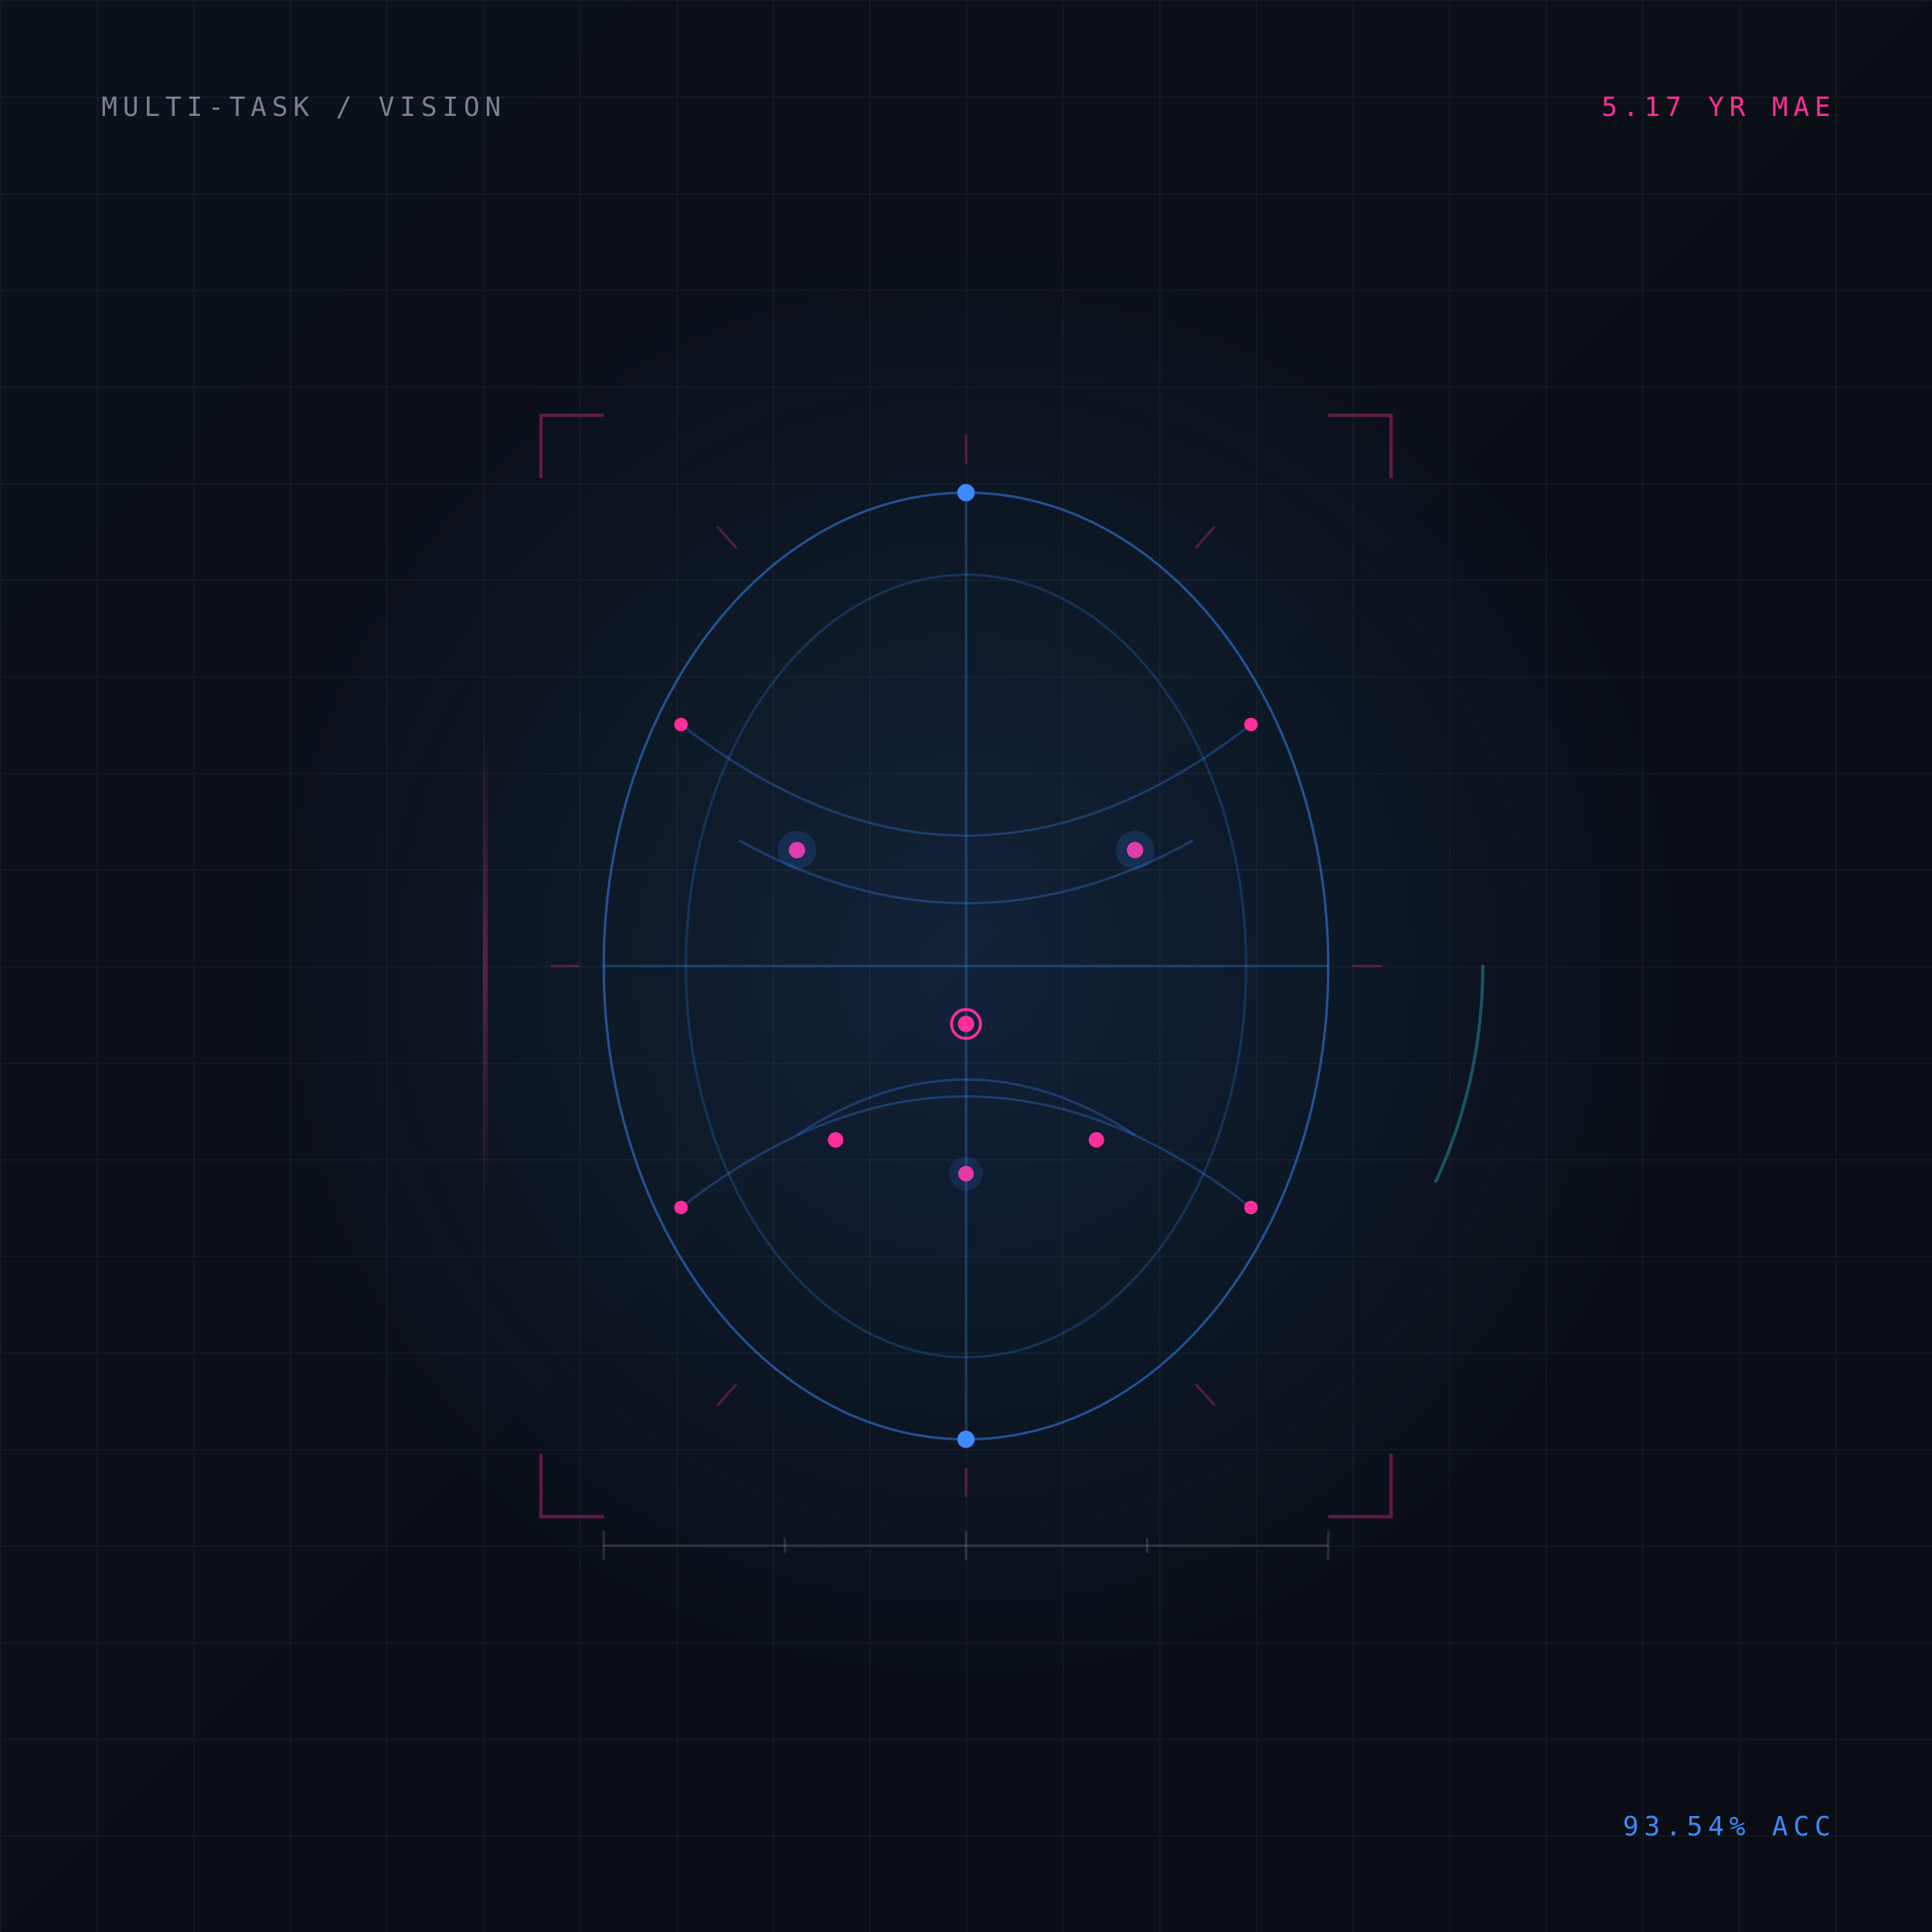
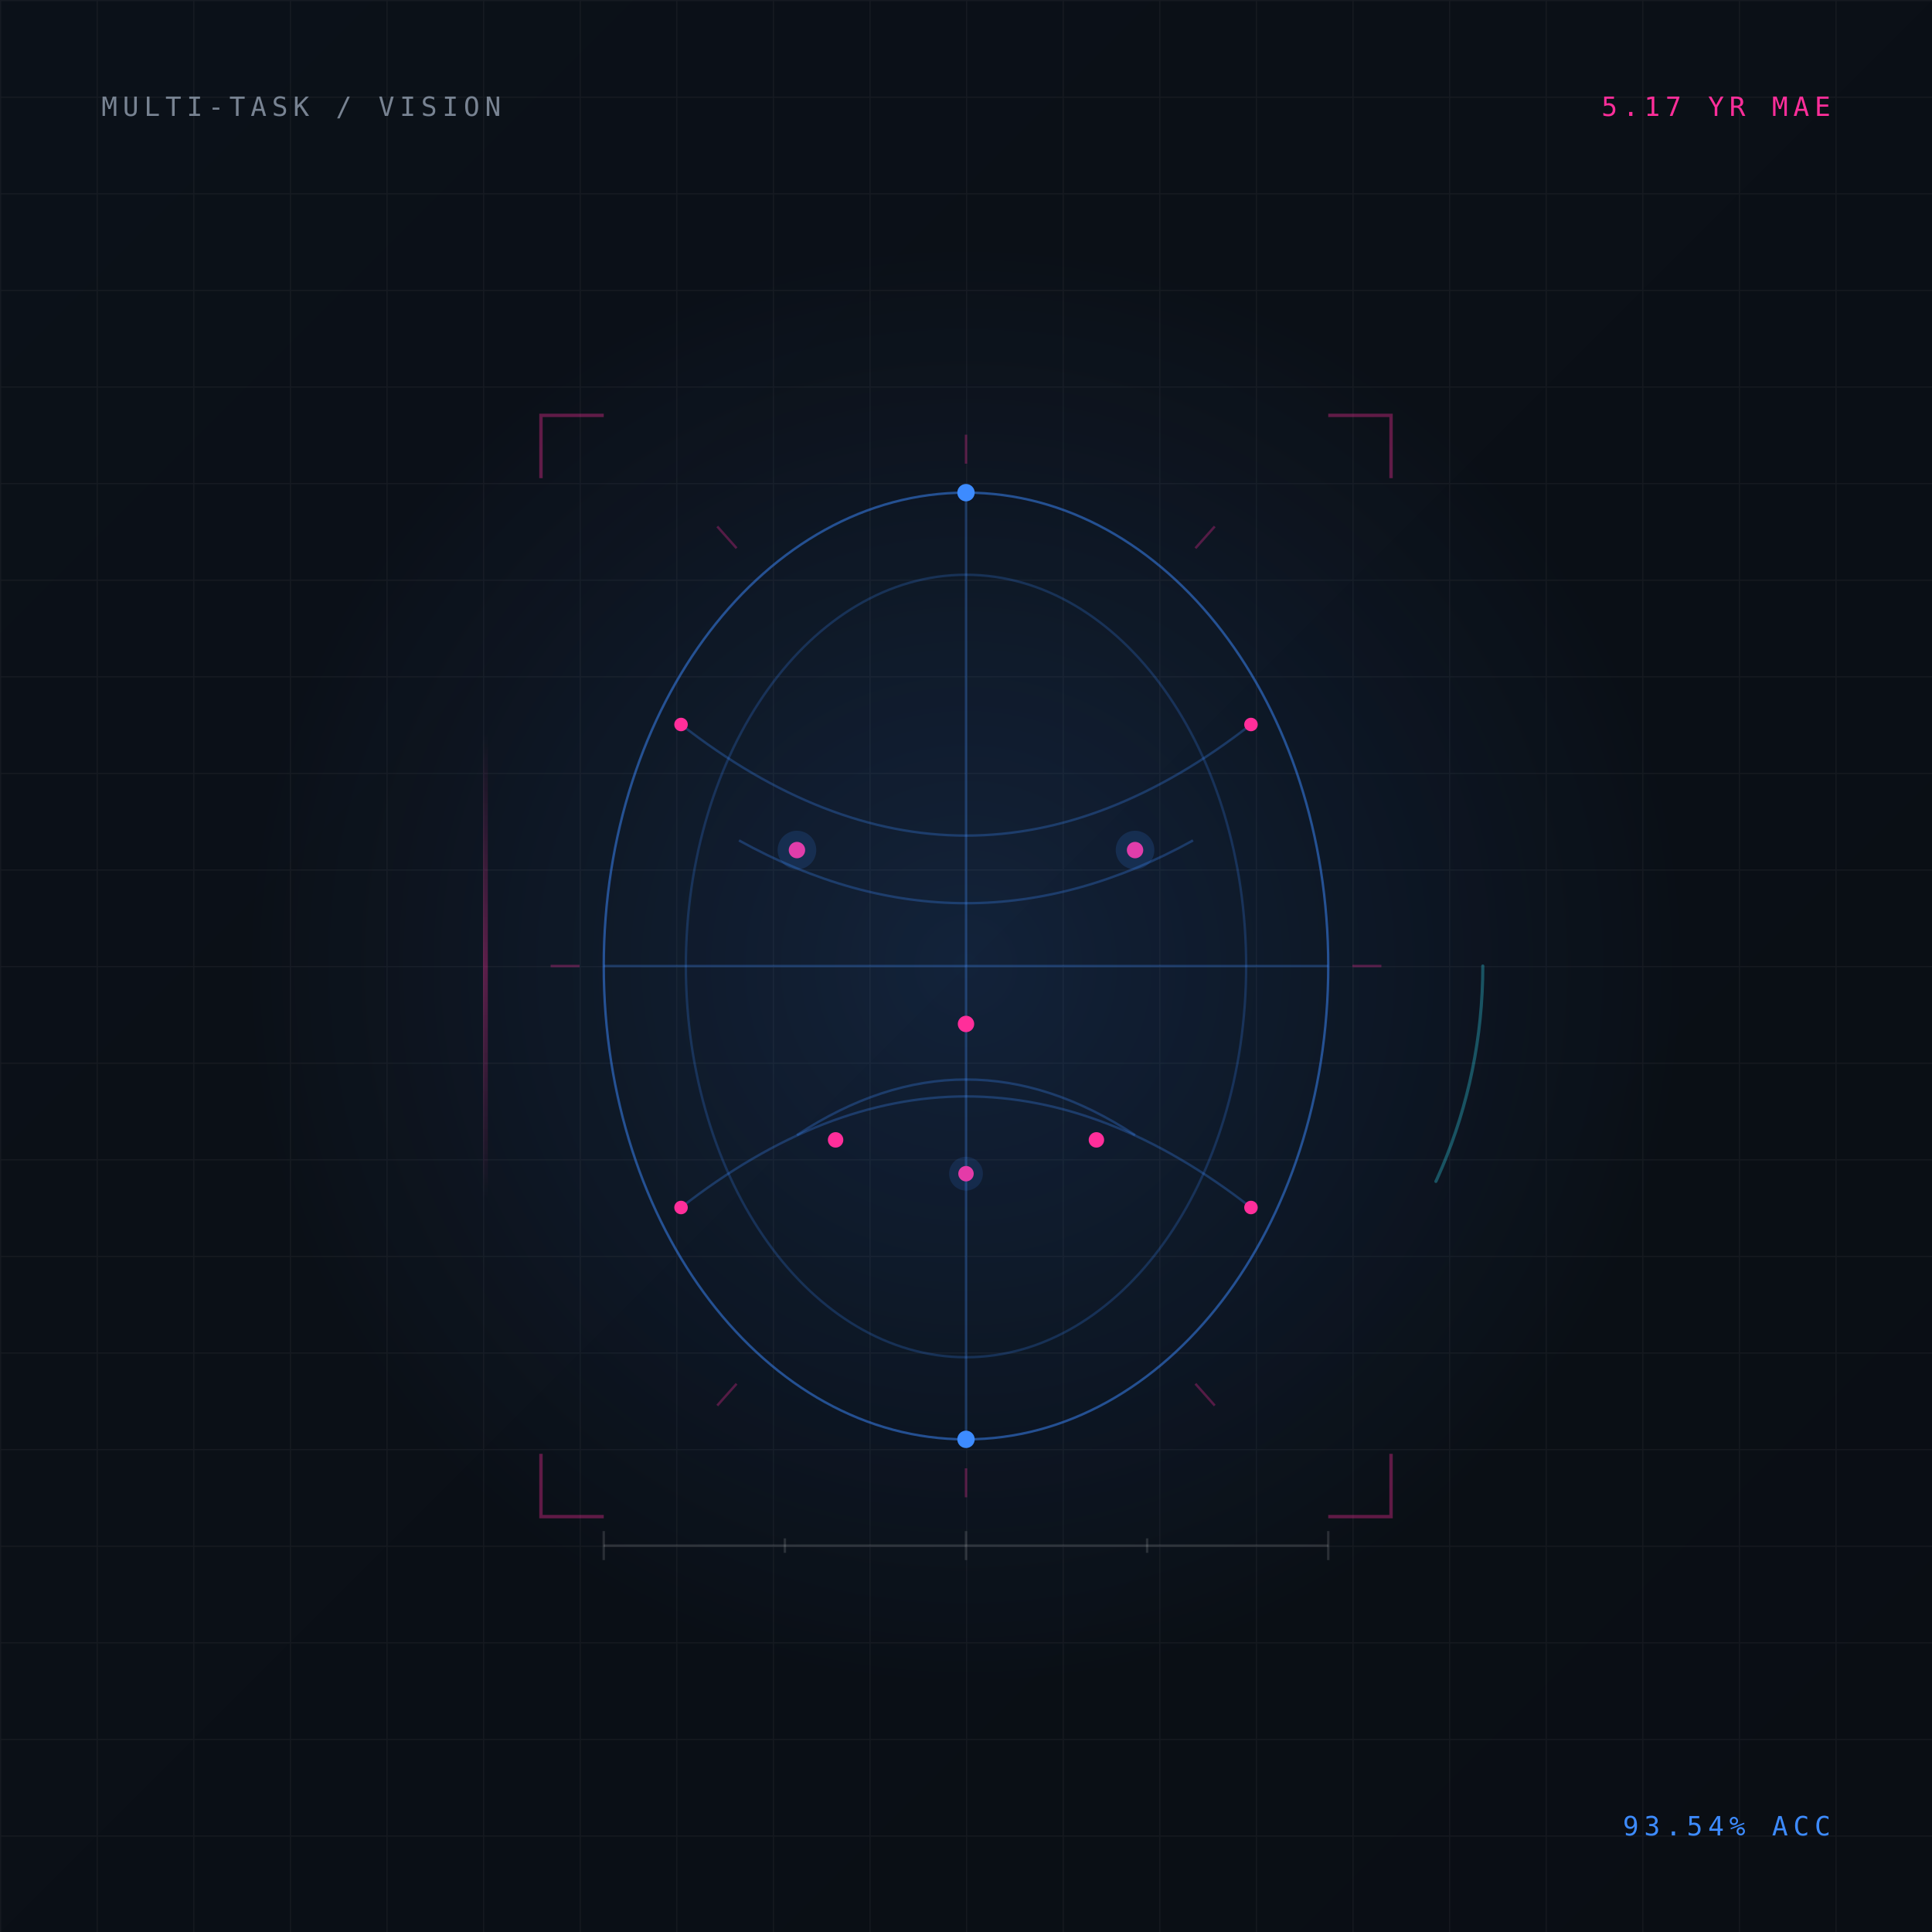
<svg xmlns="http://www.w3.org/2000/svg" viewBox="0 0 800 800" width="800" height="800" fill="none">
  <defs>
    <linearGradient id="bg" x1="0" y1="0" x2="1" y2="1">
      <stop offset="0" stop-color="#0b1119" />
      <stop offset="1" stop-color="#0a0e14" />
    </linearGradient>
    <radialGradient id="glow" cx="0.5" cy="0.5" r="0.5">
      <stop offset="0" stop-color="#3d8bff" stop-opacity="0.15" />
      <stop offset="1" stop-color="#3d8bff" stop-opacity="0" />
    </radialGradient>
    <linearGradient id="scan" x1="0" y1="0" x2="0" y2="1">
      <stop offset="0" stop-color="#ff2e9a" stop-opacity="0" />
      <stop offset="0.5" stop-color="#ff2e9a" stop-opacity="0.4" />
      <stop offset="1" stop-color="#ff2e9a" stop-opacity="0" />
    </linearGradient>
    <pattern id="grid" width="40" height="40" patternUnits="userSpaceOnUse">
      <path d="M40 0H0V40" stroke="#ffffff" stroke-opacity="0.045" />
    </pattern>
    <linearGradient id="beamline" x1="0" y1="0" x2="1" y2="0">
      <stop offset="0" stop-color="#38e8ff" stop-opacity="0" />
      <stop offset="0.5" stop-color="#38e8ff" stop-opacity="0.85" />
      <stop offset="1" stop-color="#38e8ff" stop-opacity="0" />
    </linearGradient>
    <linearGradient id="beamtrail" x1="0" y1="0" x2="0" y2="1">
      <stop offset="0" stop-color="#38e8ff" stop-opacity="0" />
      <stop offset="1" stop-color="#38e8ff" stop-opacity="0.16" />
    </linearGradient>
    <style>
      @keyframes vis-orbit-turn {
        to { transform: rotate(360deg); }
      }

-       @keyframes vis-ticks-turn {
-         to { transform: rotate(-360deg); }
-       }
- 
      @keyframes vis-mesh-breathe {
        0%, 100% { transform: scale(1); }
        50% { transform: scale(1.016); }
      }

      @keyframes vis-node-pulse {
        0%, 100% { opacity: 0.55; transform: scale(0.82); }
        50% { opacity: 1; transform: scale(1.32); }
      }

-       @keyframes vis-bar-pulse {
-         0%, 100% { opacity: 0.4; }
-         50% { opacity: 1; }
-       }
- 
      @keyframes vis-beam-sweep {
        0% { transform: translateY(198px); opacity: 0; }
        5% { opacity: 1; }
        30% { transform: translateY(594px); opacity: 1; }
        35%, 100% { transform: translateY(594px); opacity: 0; }
-       }
- 
-       @keyframes vis-ripple {
-         0% { transform: scale(1); opacity: 0.8; }
-         70%, 100% { transform: scale(5); opacity: 0; }
      }

      .mesh {
        transform-box: fill-box;
        transform-origin: center;
        animation: vis-mesh-breathe 9s ease-in-out infinite;
      }

      .orbit-arc {
        transform-box: view-box;
        transform-origin: 400px 400px;
        animation: vis-orbit-turn 24s linear infinite;
      }

-       .tick-ring {
-         transform-box: view-box;
-         transform-origin: 400px 400px;
-         animation: vis-ticks-turn 110s linear infinite;
-       }
- 
-       .nodes circle {
+       .nodes--blue circle {
        transform-box: fill-box;
        transform-origin: center;
-         animation: vis-node-pulse 4.2s ease-in-out infinite;
-       }
- 
-       .nodes--magenta circle:nth-child(2n) {
-         animation-delay: -1.3s;
-         animation-duration: 4.8s;
-       }
- 
-       .nodes--magenta circle:nth-child(3n) {
-         animation-delay: -2.6s;
-         animation-duration: 3.7s;
-       }
- 
-       .nodes--blue circle {
-         animation-duration: 5.2s;
+         animation: vis-node-pulse 5.2s ease-in-out infinite;
      }

      .nodes--blue circle:nth-child(2n) {
        animation-delay: -1.9s;
      }

-       .scan-bar {
-         animation: vis-bar-pulse 4.6s ease-in-out infinite;
-       }
- 
      .scan-beam {
        animation: vis-beam-sweep 7.5s cubic-bezier(0.45, 0, 0.15, 1) infinite;
      }

-       .ripple {
-         transform-box: fill-box;
-         transform-origin: center;
-         animation: vis-ripple 3.8s ease-out infinite;
-       }
- 
      @media (prefers-reduced-motion: reduce) {
-         .mesh, .orbit-arc, .tick-ring, .nodes circle, .scan-bar, .scan-beam, .ripple {
+         .mesh, .orbit-arc, .nodes--blue circle, .scan-beam {
          animation: none;
        }

-         .scan-beam, .ripple {
+         .scan-beam {
          opacity: 0;
        }
      }
    </style>
  </defs>
  <rect width="800" height="800" fill="url(#bg)" />
  <rect width="800" height="800" fill="url(#grid)" />
  <circle cx="400" cy="400" r="300" fill="url(#glow)" />
  <circle class="orbit-arc" cx="400" cy="400" r="214" stroke="#38e8ff" stroke-opacity="0.3" stroke-width="1.3" stroke-dasharray="92 1253" stroke-linecap="round" />
  <g stroke="#ff2e9a" stroke-opacity="0.35" stroke-width="1.4">
    <path d="M250 172h-26v26" />
    <path d="M550 172h26v26" />
    <path d="M250 628h-26v-26" />
    <path d="M550 628h26v-26" />
  </g>
  <g class="mesh" stroke="#3d8bff" stroke-opacity="0.5">
    <ellipse cx="400" cy="400" rx="150" ry="196" />
    <ellipse cx="400" cy="400" rx="116" ry="162" stroke-opacity="0.22" />
  </g>
  <g stroke="#3d8bff" stroke-opacity="0.28">
    <path d="M400 204V596" />
    <path d="M250 400H550" />
    <path d="M282 300 Q400 392 518 300" />
    <path d="M282 500 Q400 408 518 500" />
    <path d="M306 348 Q400 400 494 348" />
    <path d="M330 470 Q400 424 470 470" />
  </g>
  <g class="scan-beam" opacity="0">
    <rect x="250" y="-26" width="300" height="26" fill="url(#beamtrail)" />
    <rect x="250" y="-4" width="300" height="8" rx="4" fill="url(#beamline)" opacity="0.22" />
    <rect x="252" y="-1" width="296" height="2" rx="1" fill="url(#beamline)" />
  </g>
  <g class="tick-ring" stroke="#ff2e9a" stroke-opacity="0.3">
    <path d="M400 180v12M400 608v12M228 400h12M560 400h12" />
    <path d="M297 218l8 9M503 218l-8 9M297 582l8-9M503 582l-8-9" />
  </g>
  <g class="nodes nodes--magenta" fill="#ff2e9a">
    <circle cx="330" cy="352" r="3.4" />
    <circle cx="470" cy="352" r="3.4" />
    <circle cx="400" cy="424" r="3.4" />
    <circle cx="346" cy="472" r="3.2" />
    <circle cx="400" cy="486" r="3.2" />
    <circle cx="454" cy="472" r="3.2" />
    <circle cx="282" cy="300" r="2.8" />
    <circle cx="518" cy="300" r="2.8" />
    <circle cx="282" cy="500" r="2.8" />
    <circle cx="518" cy="500" r="2.8" />
  </g>
  <g class="nodes nodes--blue" fill="#3d8bff">
    <circle cx="400" cy="204" r="3.6" />
    <circle cx="400" cy="596" r="3.6" />
    <circle cx="330" cy="352" r="8" fill-opacity="0.16" />
    <circle cx="470" cy="352" r="8" fill-opacity="0.16" />
    <circle cx="400" cy="486" r="7" fill-opacity="0.14" />
  </g>
-   <circle class="ripple" cx="400" cy="424" r="6" fill="none" stroke="#ff2e9a" stroke-width="1.2" />
  <rect class="scan-bar" x="200" y="304" width="2" height="192" fill="url(#scan)" opacity="0.8" />
  <g stroke="#ffffff" stroke-opacity="0.13">
    <path d="M250 640h300" />
    <path d="M250 634v12M325 637v6M400 634v12M475 637v6M550 634v12" />
  </g>
  <g font-family="ui-monospace, Consolas, monospace" font-size="11" letter-spacing="2.2" fill="#788392">
    <text x="42" y="48">MULTI-TASK / VISION</text>
    <text x="758" y="48" text-anchor="end" fill="#ff2e9a">5.17 YR MAE</text>
    <text x="758" y="760" text-anchor="end" fill="#3d8bff">93.54% ACC</text>
  </g>
</svg>
